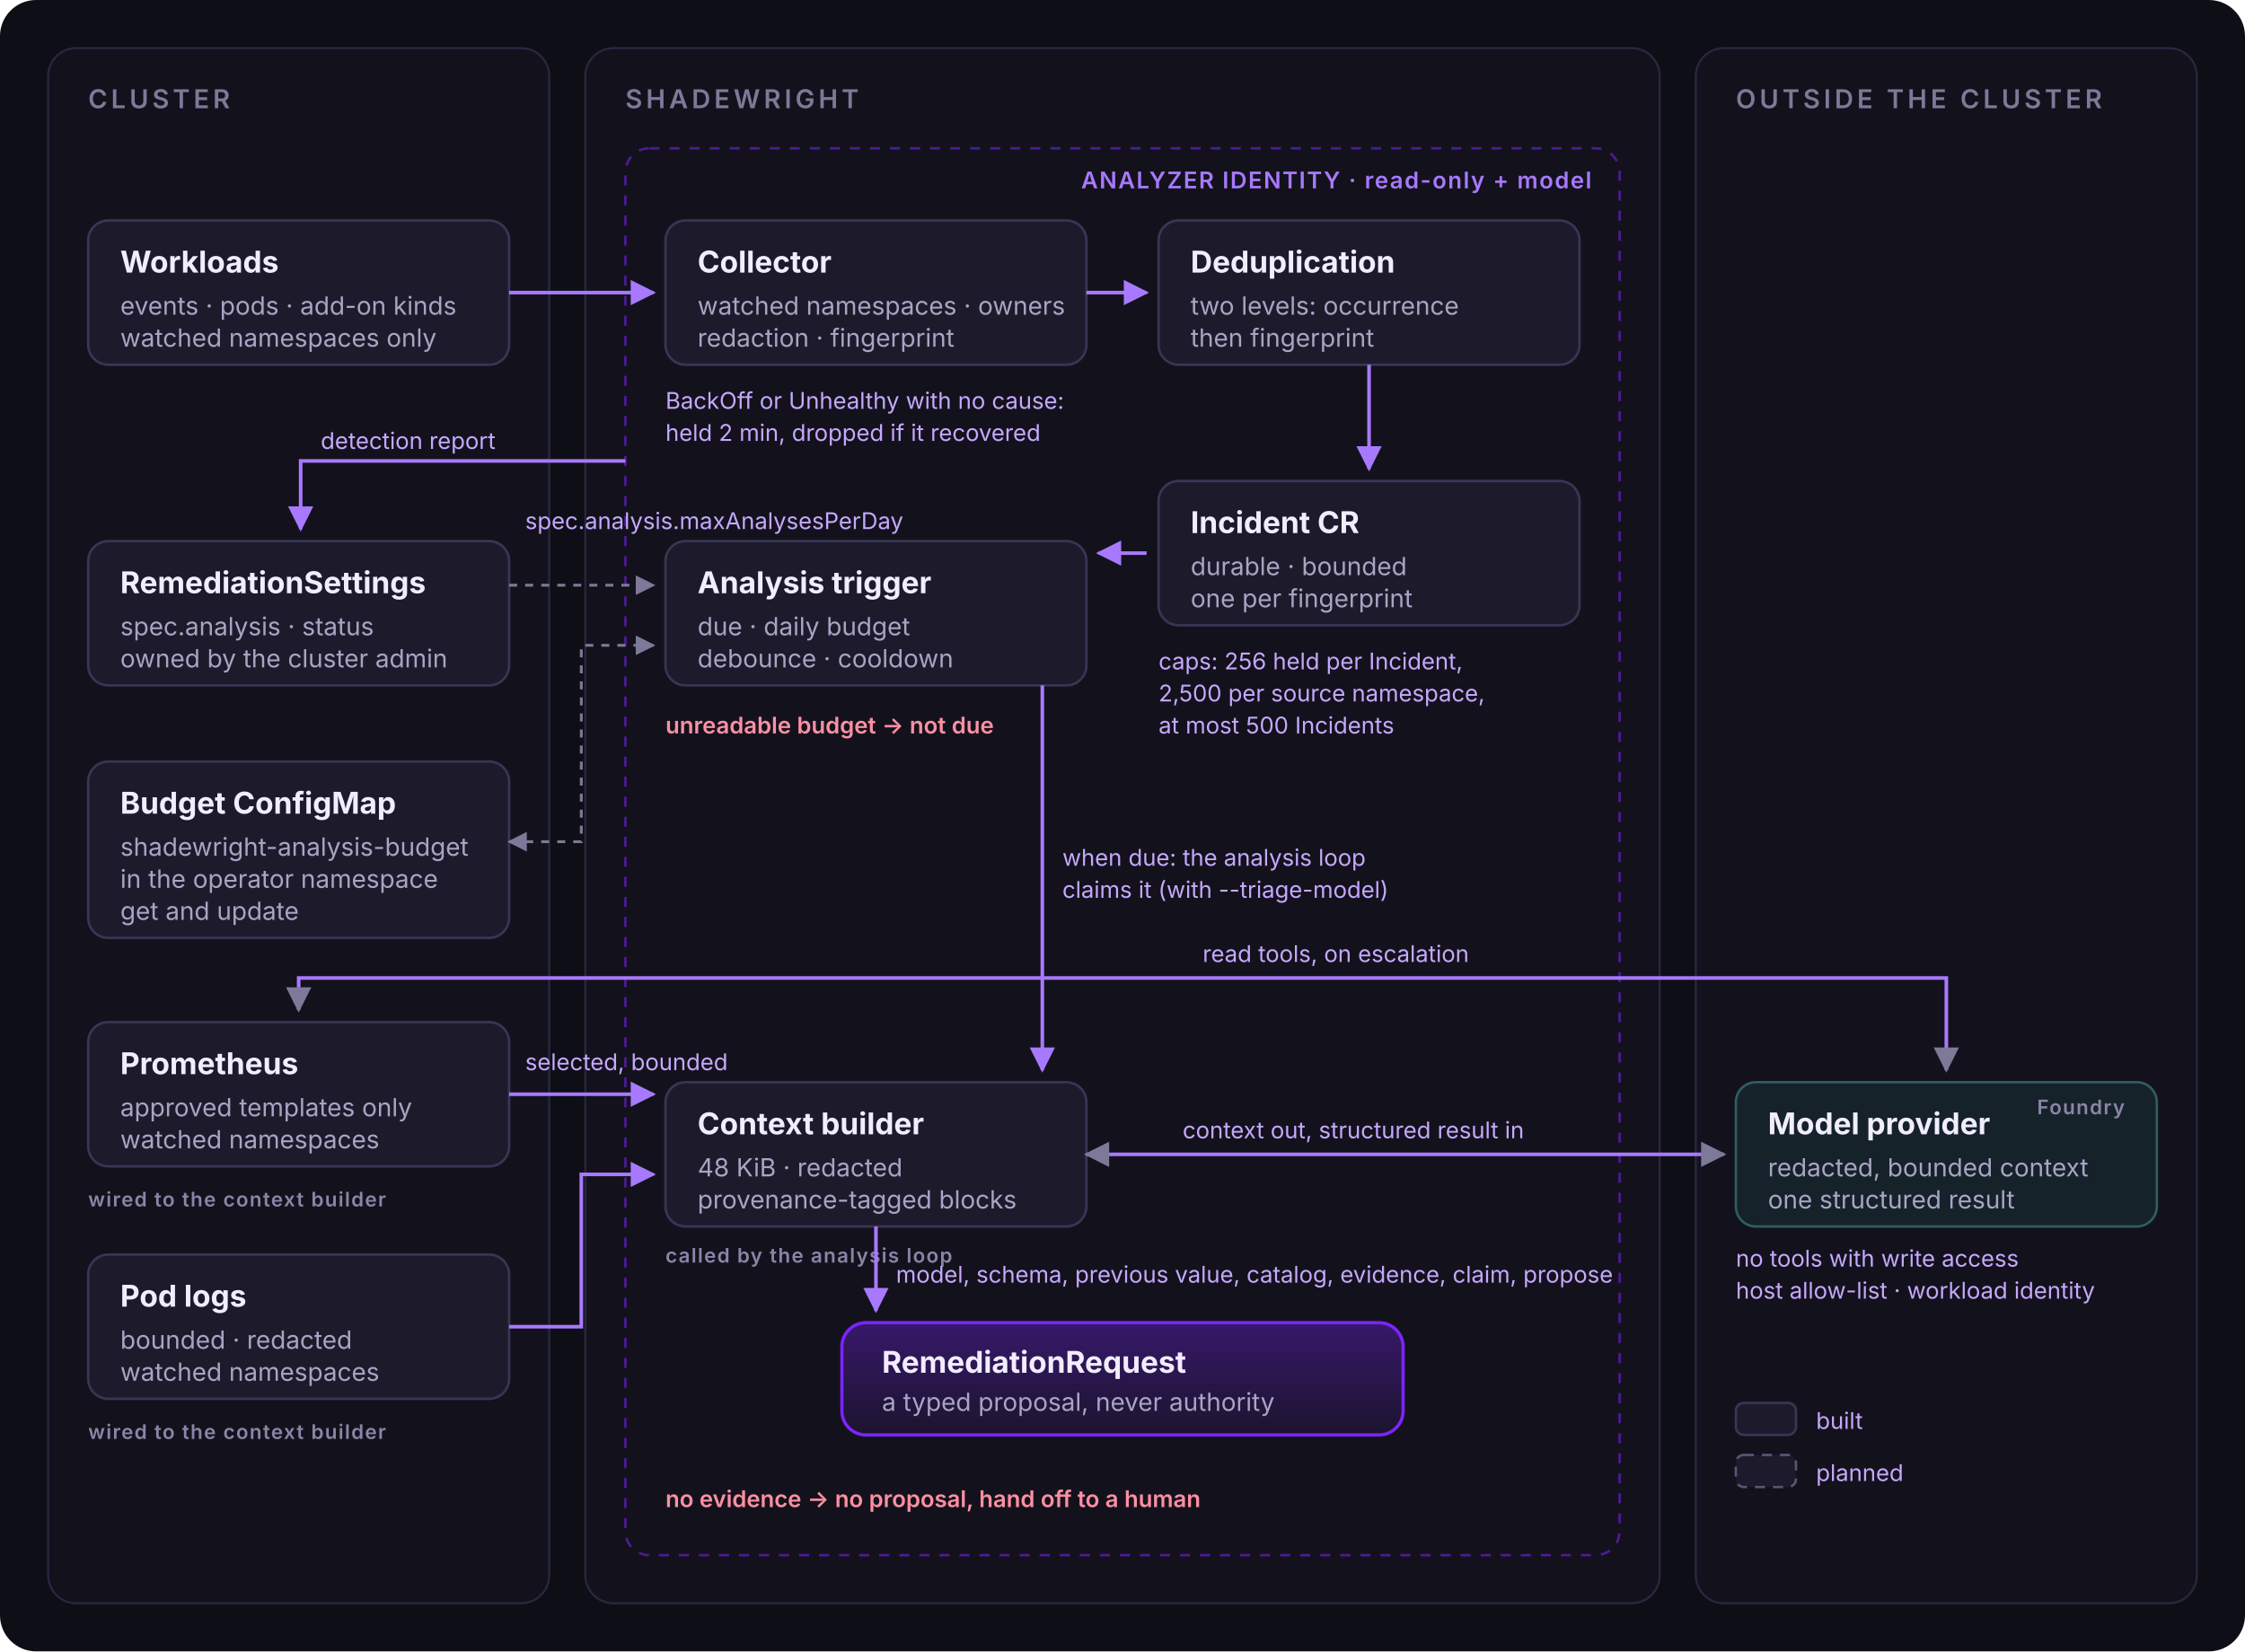
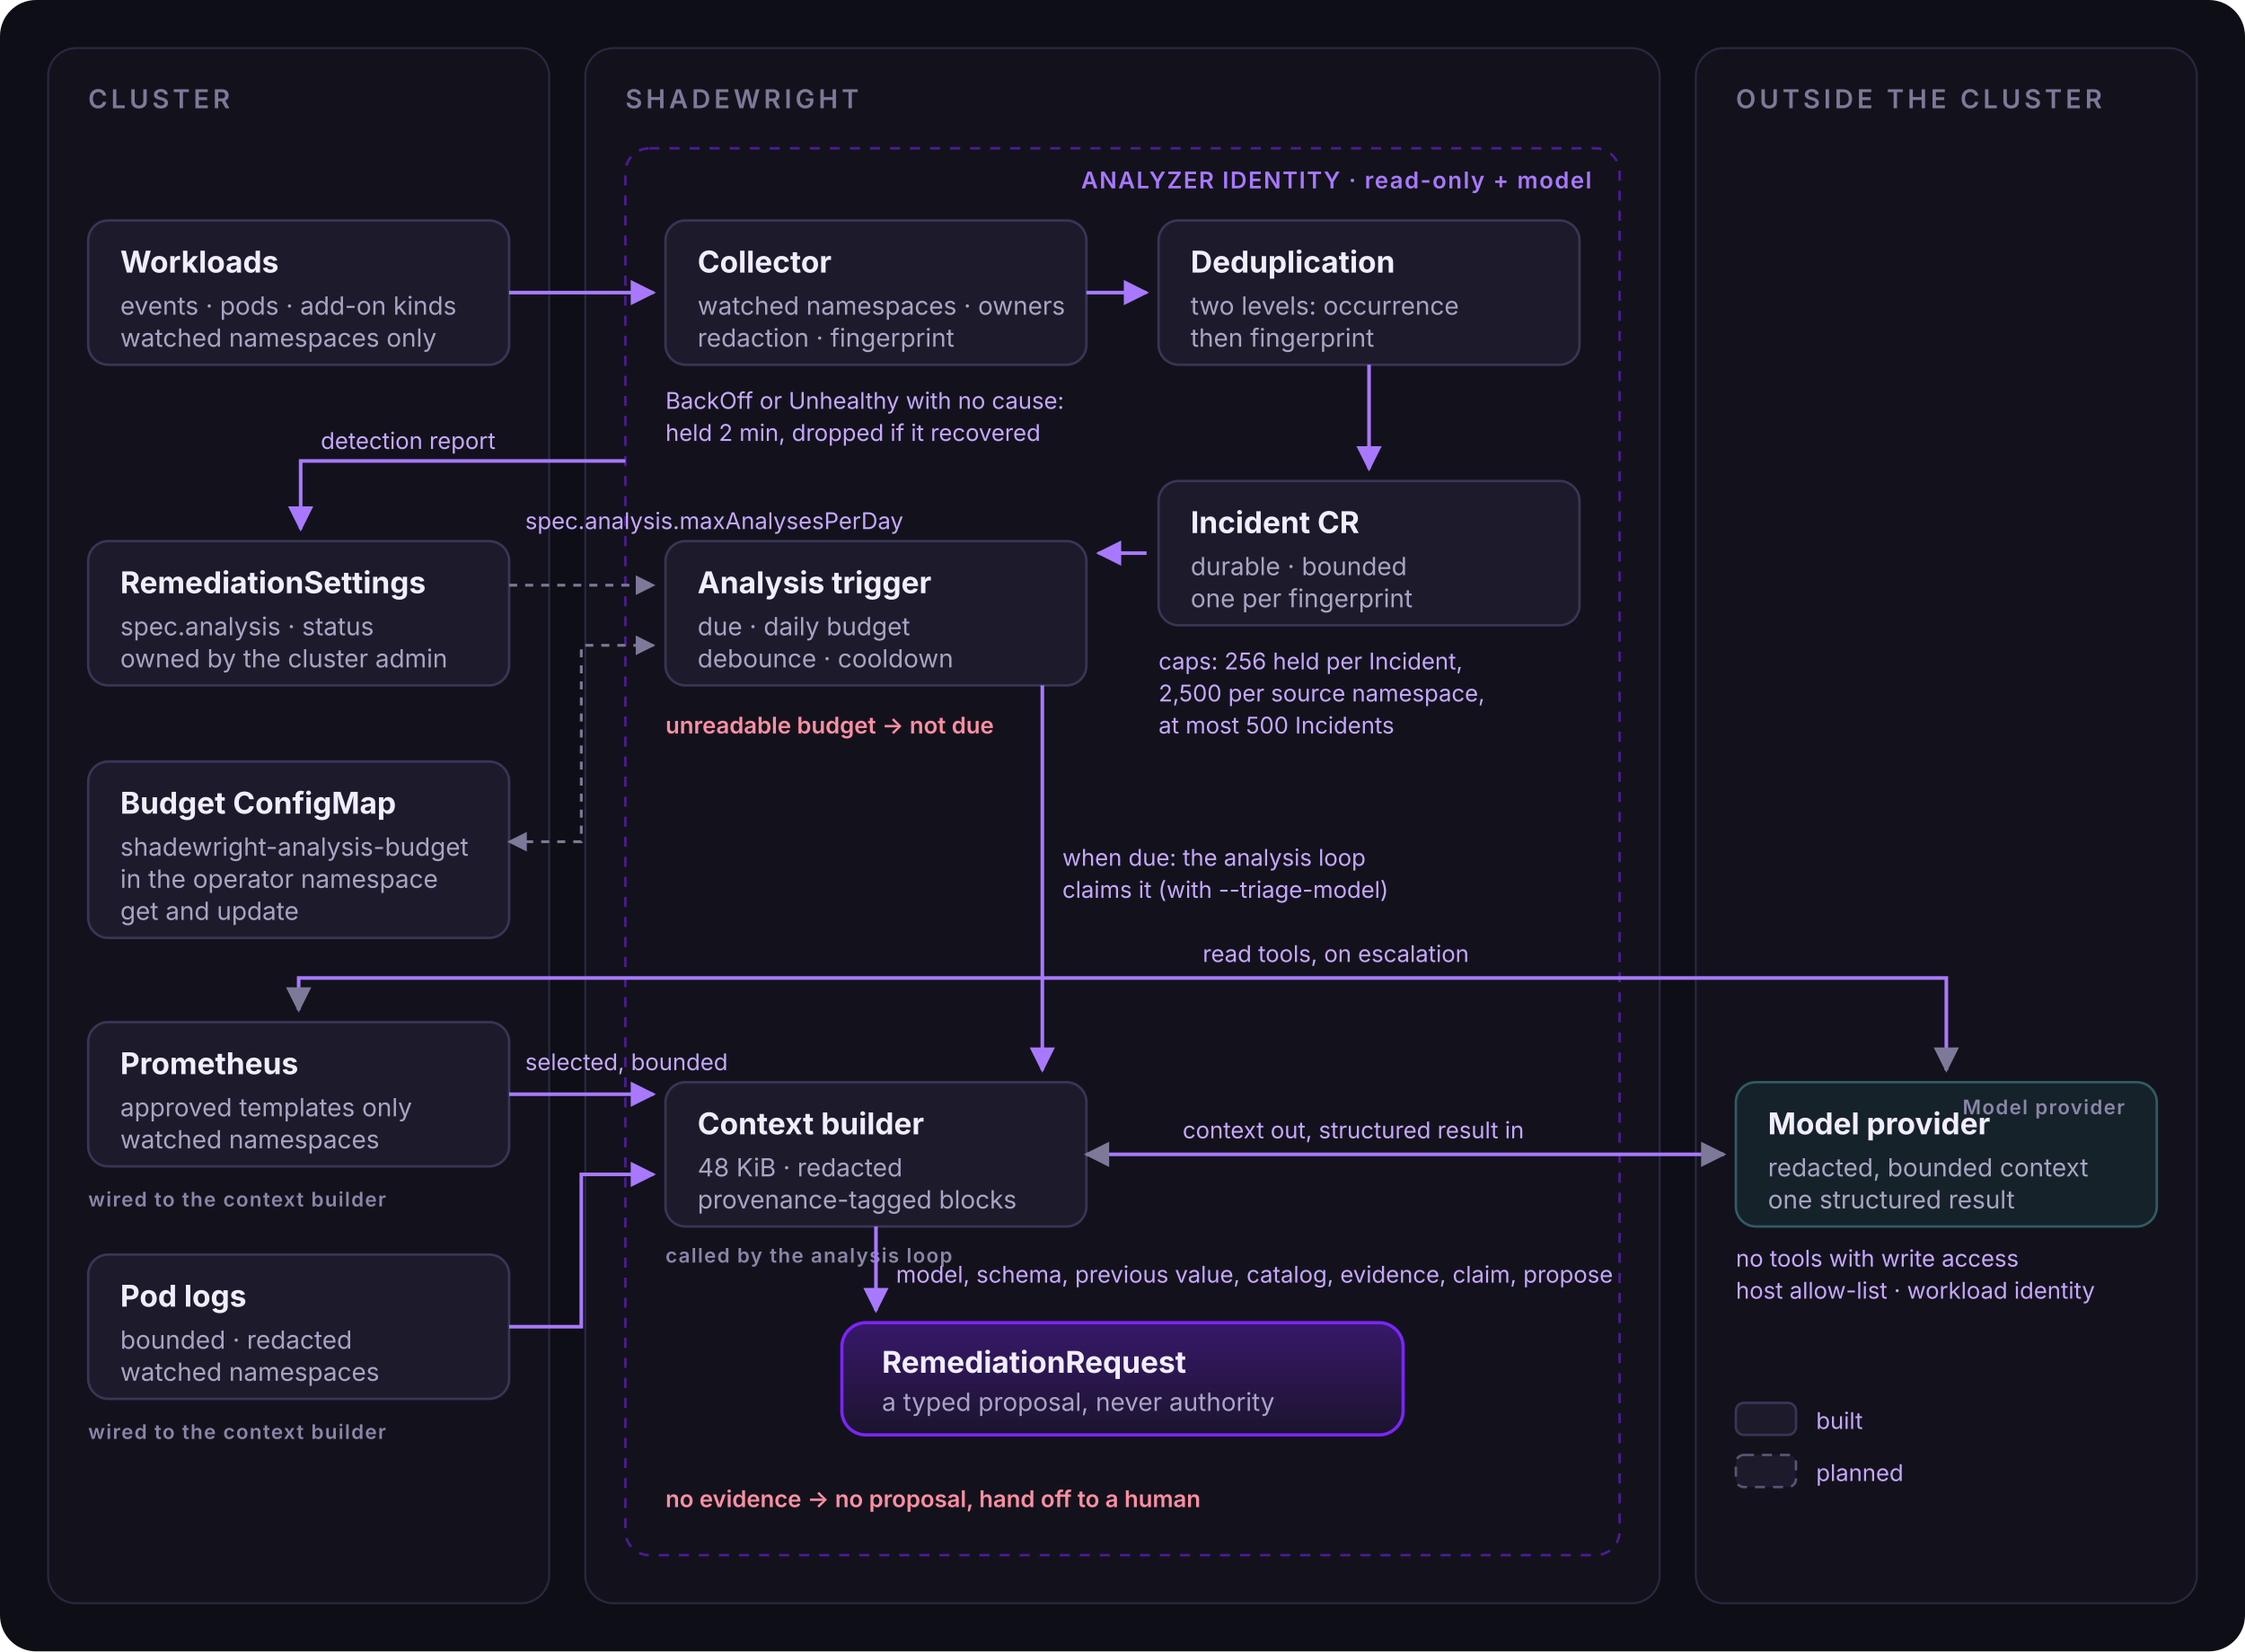
<svg xmlns="http://www.w3.org/2000/svg" viewBox="0 0 1120 824" role="img" aria-labelledby="t d" font-family="Inter, 'Segoe UI', system-ui, -apple-system, sans-serif">
  <defs>
    <marker id="a" viewBox="0 0 10 10" refX="9" refY="5" markerWidth="7" markerHeight="7" orient="auto-start-reverse">
      <path d="M0 0 10 5 0 10z" fill="#a879ff" />
    </marker>
    <marker id="m" viewBox="0 0 10 10" refX="9" refY="5" markerWidth="7" markerHeight="7" orient="auto-start-reverse">
      <path d="M0 0 10 5 0 10z" fill="#7d7999" />
    </marker>
    <linearGradient id="glow" x1="0" y1="0" x2="0" y2="1">
      <stop offset="0" stop-color="#7c24fc" stop-opacity=".35" />
      <stop offset="1" stop-color="#7c24fc" stop-opacity=".08" />
    </linearGradient>
    <style>
      .lane{fill:#13121c;stroke:#2a2740}
      .lanet{fill:#7d7999;font-size:13px;font-weight:600;letter-spacing:.14em}
      .box{fill:#1d1b2b;stroke:#3a3556;stroke-width:1.2}
      .key{fill:url(#glow);stroke:#7c24fc;stroke-width:1.6}
      .ext{fill:#16222a;stroke:#2f5d63;stroke-width:1.2}
      .pl{fill:#1d1b2b;stroke:#5a5478;stroke-width:1.2;stroke-dasharray:5 4}
      .plk{fill:url(#glow);stroke:#7c24fc;stroke-width:1.6;stroke-dasharray:6 4}
      .ple{fill:#16222a;stroke:#2f5d63;stroke-width:1.2;stroke-dasharray:5 4}
      .pn{fill:#8a85a8;font-size:10px;font-weight:600;letter-spacing:.06em}
      .h{fill:#f1edff;font-size:15px;font-weight:650}
      .s{fill:#a9a4c4;font-size:12.5px}
      .id{fill:none;stroke:#7c24fc;stroke-opacity:.55;stroke-dasharray:5 5;stroke-width:1.2}
      .idt{fill:#a879ff;font-size:11.5px;font-weight:600;letter-spacing:.06em}
      .f{stroke:#a879ff;stroke-width:1.8;fill:none}
      .fp{stroke:#a879ff;stroke-width:1.8;fill:none;stroke-dasharray:7 5}
      .r{stroke:#7d7999;stroke-width:1.4;fill:none;stroke-dasharray:4 4}
      .lbl{fill:#c6a8ff;font-size:11.5px}
      .no{fill:#ff8fa3;font-size:11.5px;font-weight:600}
    </style>
  </defs>
  <rect width="1120" height="824" rx="18" fill="#0e0e16" />
  <rect class="lane" x="24" y="24" width="250" height="776" rx="14" />
  <text class="lanet" x="44" y="54">CLUSTER</text>
  <rect class="lane" x="292" y="24" width="536" height="776" rx="14" />
  <text class="lanet" x="312" y="54">SHADEWRIGHT</text>
  <rect class="lane" x="846" y="24" width="250" height="776" rx="14" />
  <text class="lanet" x="866" y="54">OUTSIDE THE CLUSTER</text>
  <rect class="id" x="312" y="74" width="496" height="702" rx="12" />
  <text class="idt" x="794" y="94" text-anchor="end">ANALYZER IDENTITY · read-only + model</text>
  <rect class="box" x="44" y="110" width="210" height="72" rx="10" />
  <text class="h" x="60" y="136">Workloads</text>
  <text class="s" x="60" y="157">events · pods · add-on kinds</text>
  <text class="s" x="60" y="173">watched namespaces only</text>
  <text class="lbl" x="160" y="224">detection report</text>
  <rect class="box" x="44" y="270" width="210" height="72" rx="10" />
  <text class="h" x="60" y="296">RemediationSettings</text>
  <text class="s" x="60" y="317">spec.analysis · status</text>
  <text class="s" x="60" y="333">owned by the cluster admin</text>
  <rect class="box" x="44" y="380" width="210" height="88" rx="10" />
  <text class="h" x="60" y="406">Budget ConfigMap</text>
  <text class="s" x="60" y="427">shadewright-analysis-budget</text>
  <text class="s" x="60" y="443">in the operator namespace</text>
  <text class="s" x="60" y="459">get and update</text>
  <rect class="box" x="44" y="510" width="210" height="72" rx="10" />
  <text class="h" x="60" y="536">Prometheus</text>
  <text class="s" x="60" y="557">approved templates only</text>
  <text class="s" x="60" y="573">watched namespaces</text>
  <text class="pn" x="44" y="602">wired to the context builder</text>
  <rect class="box" x="44" y="626" width="210" height="72" rx="10" />
  <text class="h" x="60" y="652">Pod logs</text>
  <text class="s" x="60" y="673">bounded · redacted</text>
  <text class="s" x="60" y="689">watched namespaces</text>
  <text class="pn" x="44" y="718">wired to the context builder</text>
  <rect class="box" x="332" y="110" width="210" height="72" rx="10" />
  <text class="h" x="348" y="136">Collector</text>
  <text class="s" x="348" y="157">watched namespaces · owners</text>
  <text class="s" x="348" y="173">redaction · fingerprint</text>
  <text class="lbl" x="332" y="204">BackOff or Unhealthy with no cause:</text>
  <text class="lbl" x="332" y="220">held 2 min, dropped if it recovered</text>
  <rect class="box" x="578" y="110" width="210" height="72" rx="10" />
  <text class="h" x="594" y="136">Deduplication</text>
  <text class="s" x="594" y="157">two levels: occurrence</text>
  <text class="s" x="594" y="173">then fingerprint</text>
  <rect class="box" x="578" y="240" width="210" height="72" rx="10" />
  <text class="h" x="594" y="266">Incident CR</text>
  <text class="s" x="594" y="287">durable · bounded</text>
  <text class="s" x="594" y="303">one per fingerprint</text>
  <text class="lbl" x="578" y="334">caps: 256 held per Incident,</text>
  <text class="lbl" x="578" y="350">2,500 per source namespace,</text>
  <text class="lbl" x="578" y="366">at most 500 Incidents</text>
  <rect class="box" x="332" y="270" width="210" height="72" rx="10" />
  <text class="h" x="348" y="296">Analysis trigger</text>
  <text class="s" x="348" y="317">due · daily budget</text>
  <text class="s" x="348" y="333">debounce · cooldown</text>
  <text class="no" x="332" y="366">unreadable budget → not due</text>
  <rect class="box" x="332" y="540" width="210" height="72" rx="10" />
  <text class="h" x="348" y="566">Context builder</text>
  <text class="s" x="348" y="587">48 KiB · redacted</text>
  <text class="s" x="348" y="603">provenance-tagged blocks</text>
  <text class="pn" x="332" y="630">called by the analysis loop</text>
  <rect class="key" x="420" y="660" width="280" height="56" rx="12" />
  <text class="h" x="440" y="685">RemediationRequest</text>
  <text class="s" x="440" y="704">a typed proposal, never authority</text>
  <rect class="ext" x="866" y="540" width="210" height="72" rx="10" />
  <text class="h" x="882" y="566">Model provider</text>
  <text class="s" x="882" y="587">redacted, bounded context</text>
  <text class="s" x="882" y="603">one structured result</text>
-   <text class="pn" x="1060" y="556" text-anchor="end">Foundry</text>
+   <text class="pn" x="1060" y="556" text-anchor="end">Model provider</text>
  <text class="lbl" x="866" y="632">no tools with write access</text>
  <text class="lbl" x="866" y="648">host allow-list · workload identity</text>
  <rect class="box" x="866" y="700" width="30" height="16" rx="4" />
  <text class="lbl" x="906" y="713">built</text>
  <rect class="pl" x="866" y="726" width="30" height="16" rx="4" />
  <text class="lbl" x="906" y="739">planned</text>
  <path class="f" d="M254 146H326" marker-end="url(#a)" />
  <path class="f" d="M542 146H572" marker-end="url(#a)" />
  <path class="f" d="M683 182V234" marker-end="url(#a)" />
  <path class="f" d="M572 276H548" marker-end="url(#a)" />
  <path class="r" d="M254 292H326" marker-end="url(#m)" />
  <text class="lbl" x="262" y="264">spec.analysis.maxAnalysesPerDay</text>
  <path class="r" d="M254 420H290V322H326" marker-end="url(#m)" marker-start="url(#m)" />
  <path class="f" d="M312 230H150V264" marker-end="url(#a)" />
  <path class="f" d="M520 342V534" marker-end="url(#a)" />
  <text class="lbl" x="530" y="432">when due: the analysis loop</text>
  <text class="lbl" x="530" y="448">claims it (with --triage-model)</text>
  <path class="f" d="M254 546H326" marker-end="url(#a)" />
  <text class="lbl" x="262" y="534">selected, bounded</text>
  <path class="f" d="M254 662H290V586H326" marker-end="url(#a)" />
  <path class="f" d="M149 504V488H971V534" marker-end="url(#m)" marker-start="url(#m)" />
  <text class="lbl" x="600" y="480">read tools, on escalation</text>
  <path class="f" d="M542 576H860" marker-end="url(#m)" marker-start="url(#m)" />
  <text class="lbl" x="590" y="568">context out, structured result in</text>
  <path class="f" d="M437 612V654" marker-end="url(#a)" />
  <text class="lbl" x="447" y="640">model, schema, previous value, catalog, evidence, claim, propose</text>
  <text class="no" x="332" y="752">no evidence → no proposal, hand off to a human</text>
</svg>
